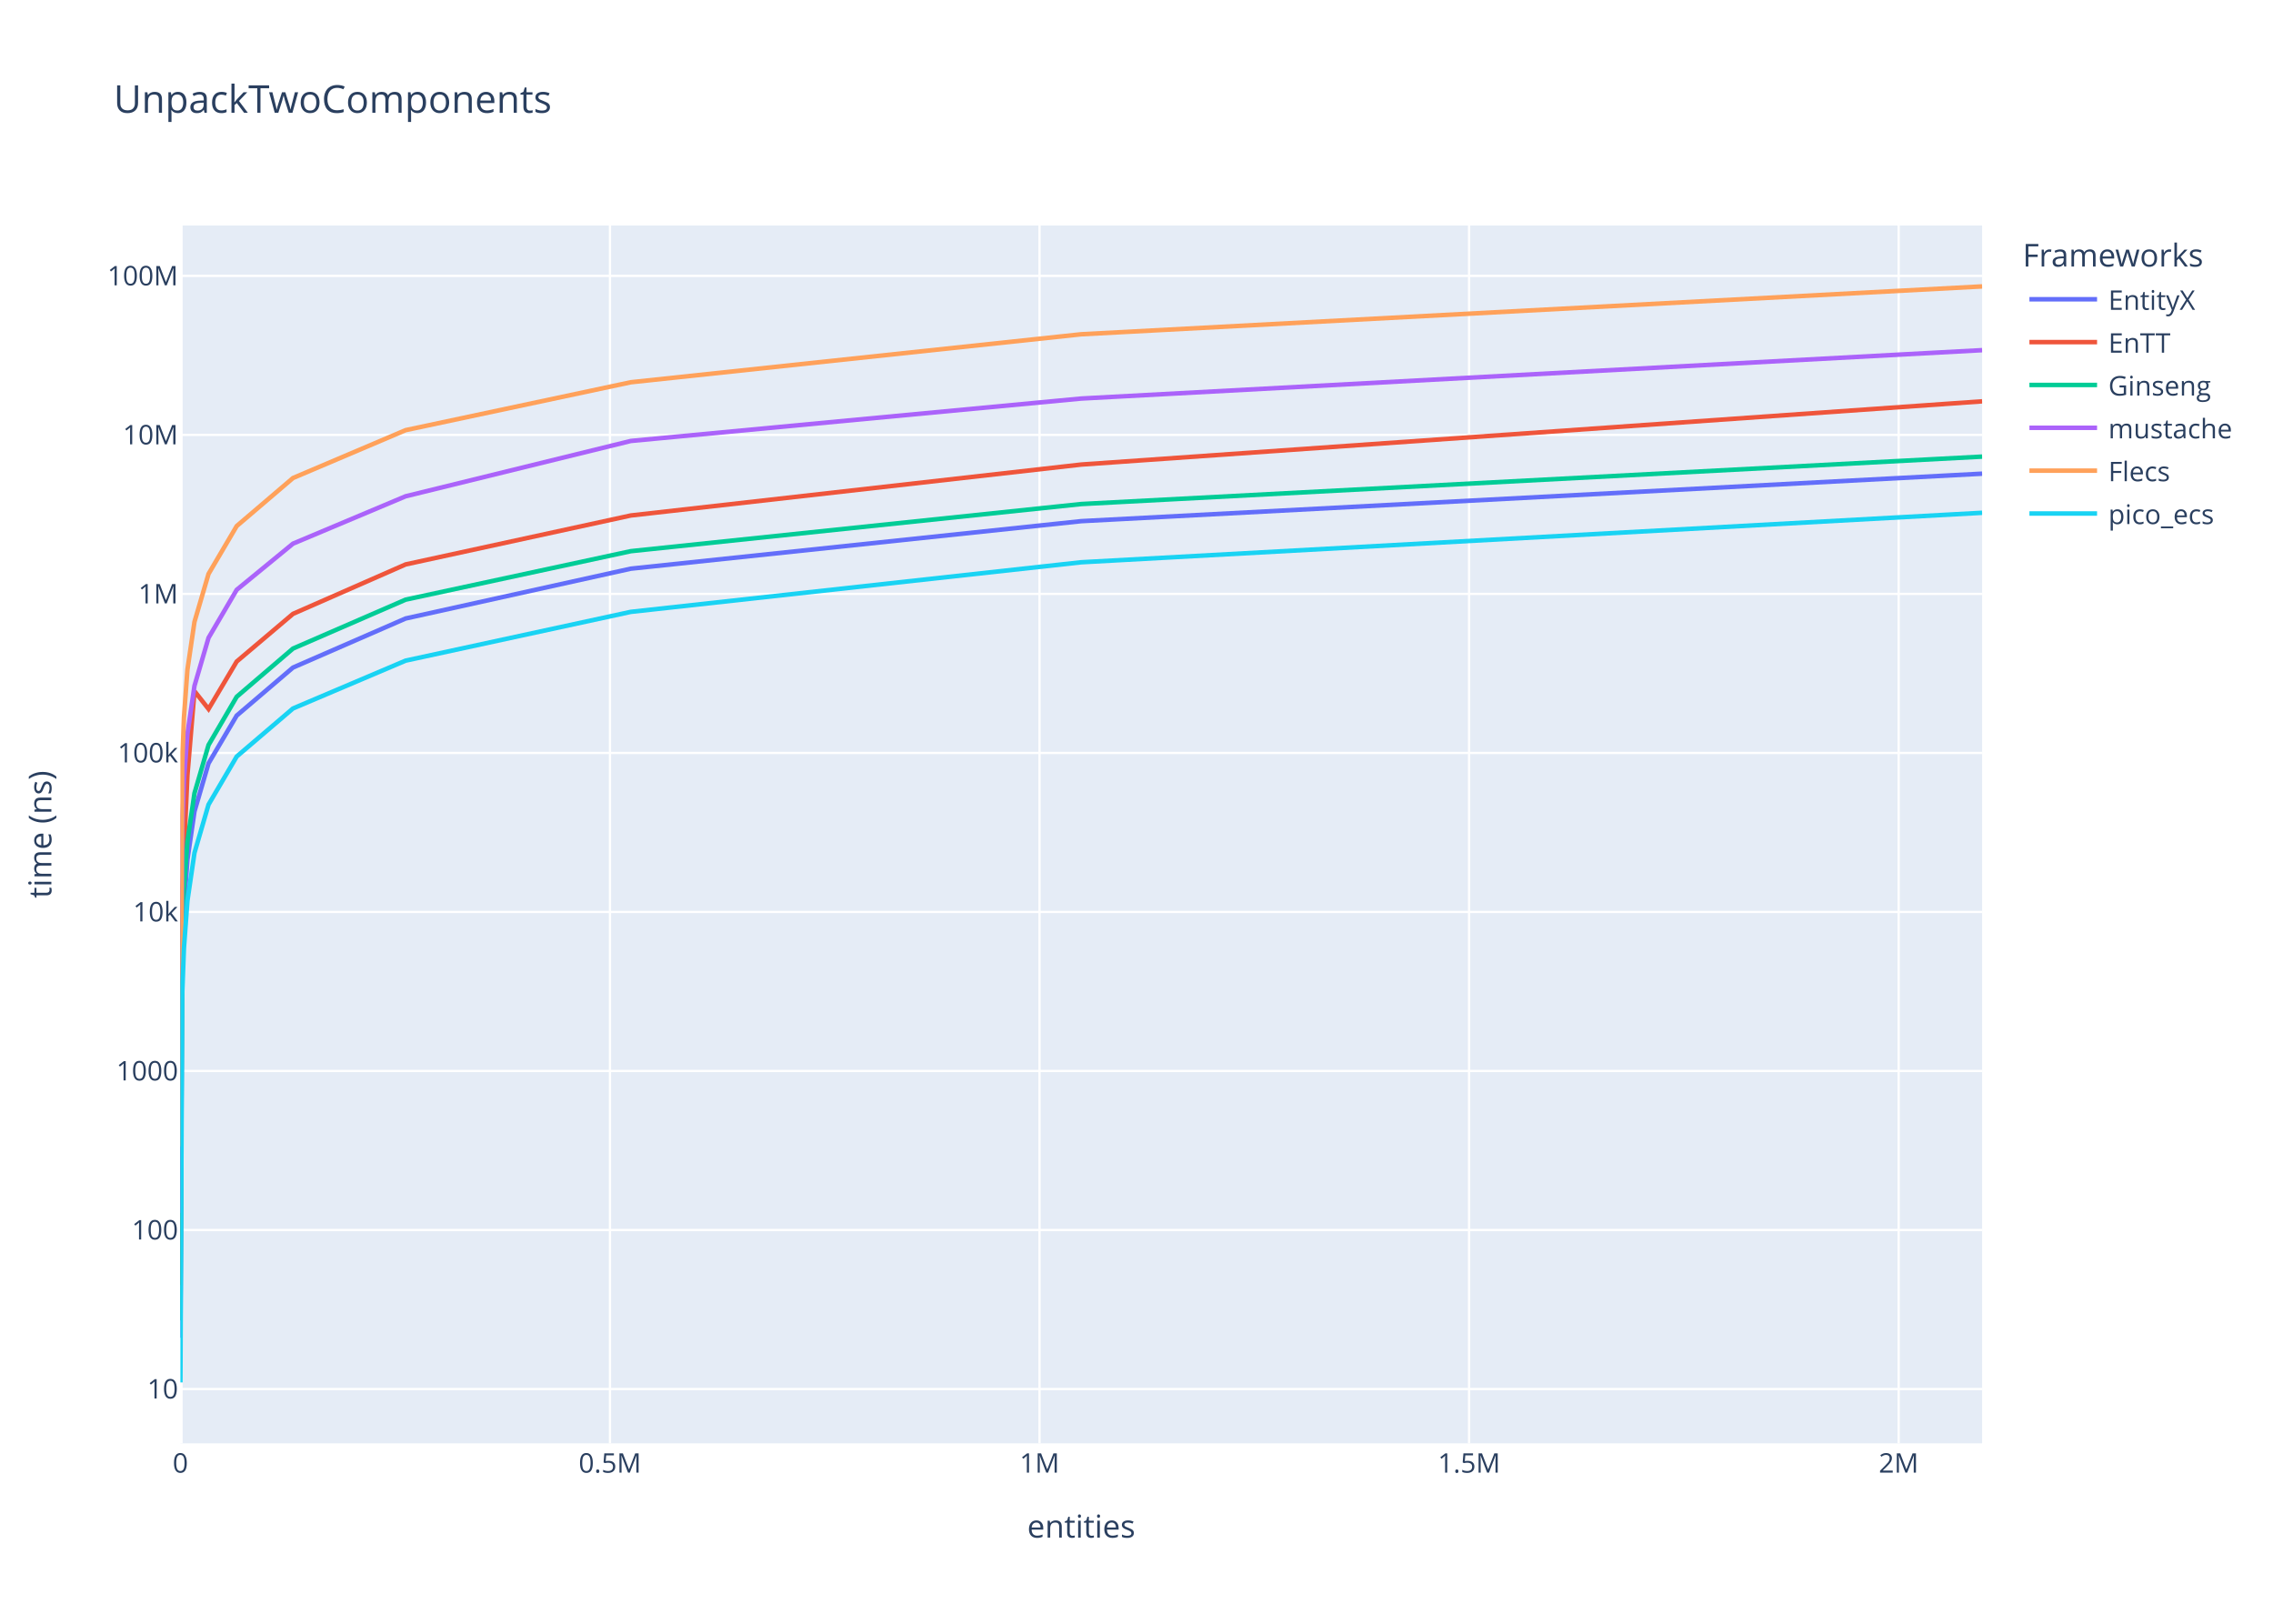
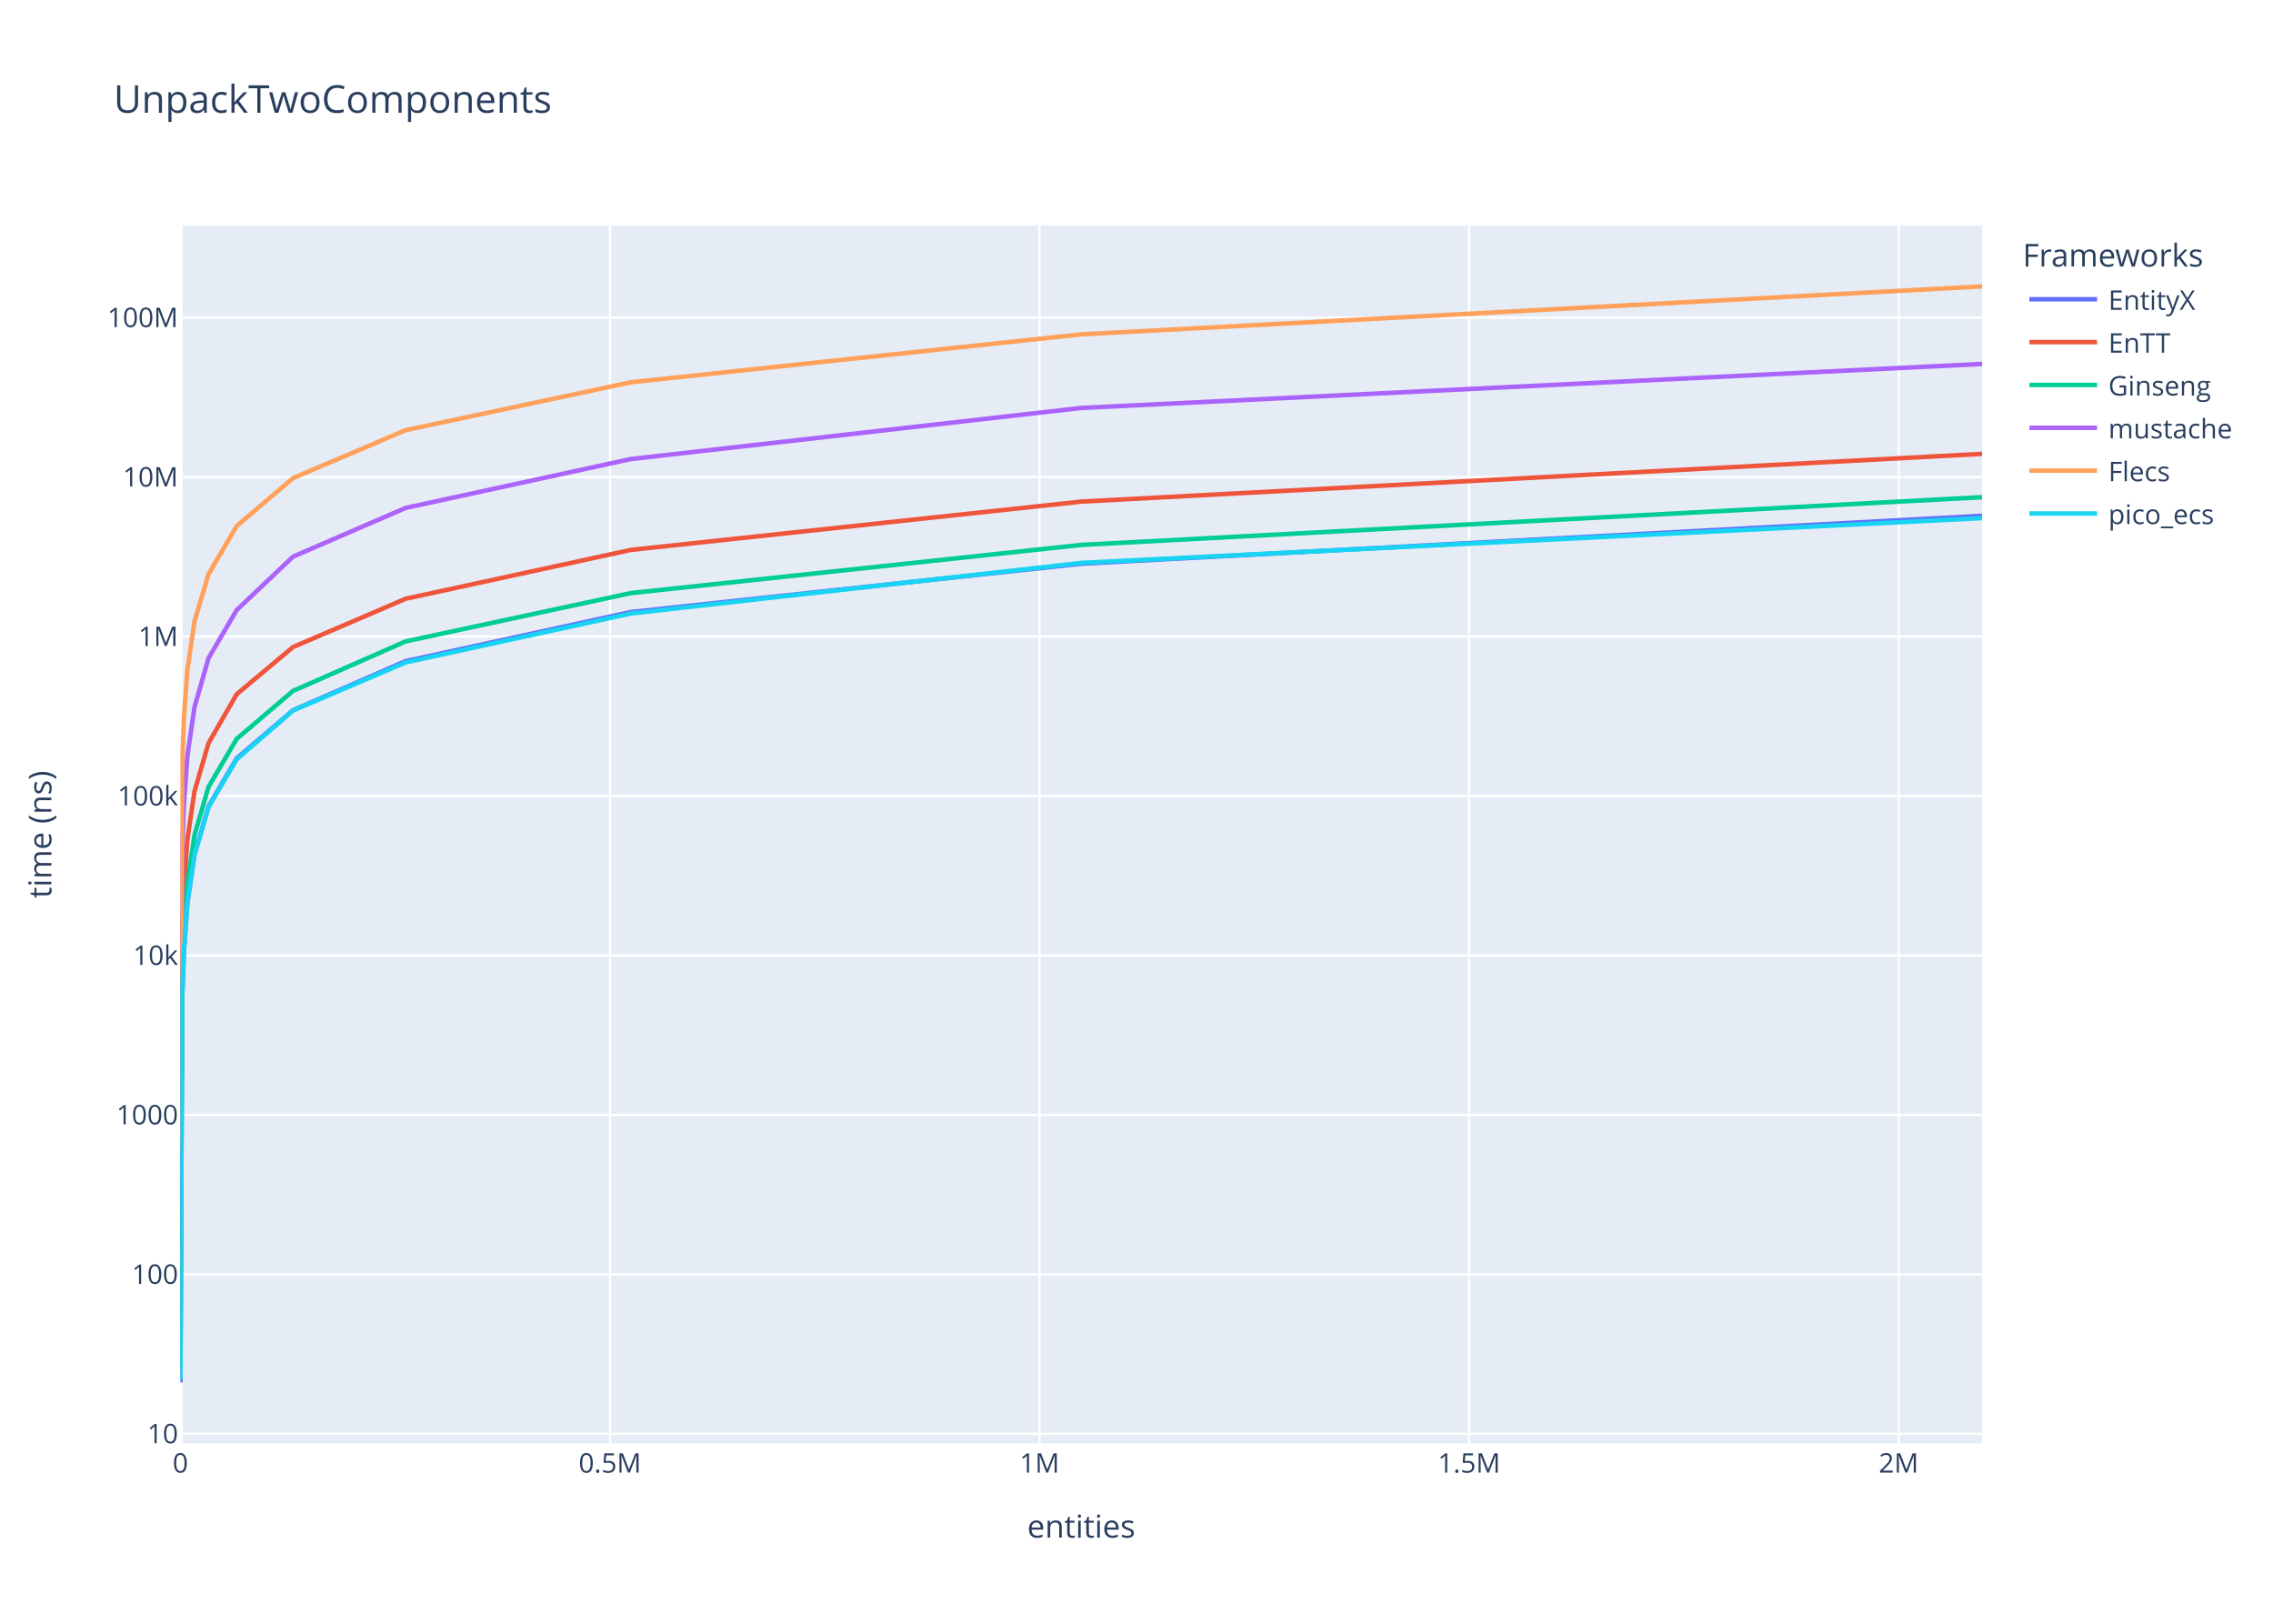
<svg xmlns="http://www.w3.org/2000/svg" class="main-svg" width="1008" height="720" style="" viewBox="0 0 1008 720">
  <rect x="0" y="0" width="1008" height="720" style="fill: rgb(255, 255, 255); fill-opacity: 1;" />
-   <defs id="defs-35ac6d">
+   <defs id="defs-575a12">
    <g class="clips">
-       <clipPath id="clip35ac6dxyplot" class="plotclip">
+       <clipPath id="clip575a12xyplot" class="plotclip">
        <rect width="799" height="540" />
      </clipPath>
-       <clipPath class="axesclip" id="clip35ac6dx">
+       <clipPath class="axesclip" id="clip575a12x">
        <rect x="80" y="0" width="799" height="720" />
      </clipPath>
-       <clipPath class="axesclip" id="clip35ac6dy">
+       <clipPath class="axesclip" id="clip575a12y">
        <rect x="0" y="100" width="1008" height="540" />
      </clipPath>
-       <clipPath class="axesclip" id="clip35ac6dxy">
+       <clipPath class="axesclip" id="clip575a12xy">
        <rect x="80" y="100" width="799" height="540" />
      </clipPath>
    </g>
    <g class="gradients" />
    <g class="patterns" />
  </defs>
  <g class="bglayer">
    <rect class="bg" x="80" y="100" width="799" height="540" style="fill: rgb(229, 236, 246); fill-opacity: 1; stroke-width: 0;" />
  </g>
  <g class="layer-below">
    <g class="imagelayer" />
    <g class="shapelayer" />
  </g>
  <g class="cartesianlayer">
    <g class="subplot xy">
      <g class="layer-subplot">
        <g class="shapelayer" />
        <g class="imagelayer" />
      </g>
      <g class="minor-gridlayer">
        <g class="x" />
        <g class="y" />
      </g>
      <g class="gridlayer">
        <g class="x">
          <path class="xgrid crisp" transform="translate(270.5,0)" d="M0,100v540" style="stroke: rgb(255, 255, 255); stroke-opacity: 1; stroke-width: 1px;" />
          <path class="xgrid crisp" transform="translate(460.99,0)" d="M0,100v540" style="stroke: rgb(255, 255, 255); stroke-opacity: 1; stroke-width: 1px;" />
          <path class="xgrid crisp" transform="translate(651.49,0)" d="M0,100v540" style="stroke: rgb(255, 255, 255); stroke-opacity: 1; stroke-width: 1px;" />
          <path class="xgrid crisp" transform="translate(841.99,0)" d="M0,100v540" style="stroke: rgb(255, 255, 255); stroke-opacity: 1; stroke-width: 1px;" />
        </g>
        <g class="y">
-           <path class="ygrid crisp" transform="translate(0,615.92)" d="M80,0h799" style="stroke: rgb(255, 255, 255); stroke-opacity: 1; stroke-width: 1px;" />
-           <path class="ygrid crisp" transform="translate(0,545.41)" d="M80,0h799" style="stroke: rgb(255, 255, 255); stroke-opacity: 1; stroke-width: 1px;" />
-           <path class="ygrid crisp" transform="translate(0,474.89)" d="M80,0h799" style="stroke: rgb(255, 255, 255); stroke-opacity: 1; stroke-width: 1px;" />
-           <path class="ygrid crisp" transform="translate(0,404.38)" d="M80,0h799" style="stroke: rgb(255, 255, 255); stroke-opacity: 1; stroke-width: 1px;" />
-           <path class="ygrid crisp" transform="translate(0,333.87)" d="M80,0h799" style="stroke: rgb(255, 255, 255); stroke-opacity: 1; stroke-width: 1px;" />
-           <path class="ygrid crisp" transform="translate(0,263.35)" d="M80,0h799" style="stroke: rgb(255, 255, 255); stroke-opacity: 1; stroke-width: 1px;" />
-           <path class="ygrid crisp" transform="translate(0,192.84)" d="M80,0h799" style="stroke: rgb(255, 255, 255); stroke-opacity: 1; stroke-width: 1px;" />
-           <path class="ygrid crisp" transform="translate(0,122.33)" d="M80,0h799" style="stroke: rgb(255, 255, 255); stroke-opacity: 1; stroke-width: 1px;" />
+           <path class="ygrid crisp" transform="translate(0,635.78)" d="M80,0h799" style="stroke: rgb(255, 255, 255); stroke-opacity: 1; stroke-width: 1px;" />
+           <path class="ygrid crisp" transform="translate(0,565.08)" d="M80,0h799" style="stroke: rgb(255, 255, 255); stroke-opacity: 1; stroke-width: 1px;" />
+           <path class="ygrid crisp" transform="translate(0,494.37)" d="M80,0h799" style="stroke: rgb(255, 255, 255); stroke-opacity: 1; stroke-width: 1px;" />
+           <path class="ygrid crisp" transform="translate(0,423.66)" d="M80,0h799" style="stroke: rgb(255, 255, 255); stroke-opacity: 1; stroke-width: 1px;" />
+           <path class="ygrid crisp" transform="translate(0,352.95)" d="M80,0h799" style="stroke: rgb(255, 255, 255); stroke-opacity: 1; stroke-width: 1px;" />
+           <path class="ygrid crisp" transform="translate(0,282.25)" d="M80,0h799" style="stroke: rgb(255, 255, 255); stroke-opacity: 1; stroke-width: 1px;" />
+           <path class="ygrid crisp" transform="translate(0,211.54)" d="M80,0h799" style="stroke: rgb(255, 255, 255); stroke-opacity: 1; stroke-width: 1px;" />
+           <path class="ygrid crisp" transform="translate(0,140.83)" d="M80,0h799" style="stroke: rgb(255, 255, 255); stroke-opacity: 1; stroke-width: 1px;" />
        </g>
      </g>
      <g class="zerolinelayer">
        <path class="xzl zl crisp" transform="translate(80,0)" d="M0,100v540" style="stroke: rgb(255, 255, 255); stroke-opacity: 1; stroke-width: 2px;" />
      </g>
      <path class="xlines-below" />
      <path class="ylines-below" />
      <g class="overlines-below" />
      <g class="xaxislayer-below" />
      <g class="yaxislayer-below" />
      <g class="overaxes-below" />
-       <g class="plot" transform="translate(80,100)" clip-path="url(#clip35ac6dxyplot)">
+       <g class="plot" transform="translate(80,100)" clip-path="url(#clip575a12xyplot)">
        <g class="scatterlayer mlayer">
-           <g class="trace scatter trace9c5bdd" style="stroke-miterlimit: 2; opacity: 1;">
-             <g class="fills" />
-             <g class="errorbars" />
-             <g class="lines">
-               <path class="js-line" d="M0,493.2L0.78,323.58L1.56,302.4L3.12,281.15L6.24,259.82L12.48,238.48L24.97,217.3L49.94,196L99.88,174.25L199.75,152.16L399.5,131.09L799,110.04" style="vector-effect: non-scaling-stroke; fill: none; stroke: rgb(99, 110, 250); stroke-opacity: 1; stroke-width: 2px; opacity: 1;" />
-             </g>
-             <g class="points" />
-             <g class="text" />
-           </g>
-           <g class="trace scatter traceefd8a6" style="stroke-miterlimit: 2; opacity: 1;">
-             <g class="fills" />
-             <g class="errorbars" />
-             <g class="lines">
-               <path class="js-line" d="M0,469.86L0.78,299.75L1.56,278.56L3.12,243.67L6.24,206.46L12.48,214.38L24.97,193.33L49.94,172.19L99.88,150.28L199.75,128.57L399.5,105.99L799,77.96" style="vector-effect: non-scaling-stroke; fill: none; stroke: rgb(239, 85, 59); stroke-opacity: 1; stroke-width: 2px; opacity: 1;" />
-             </g>
-             <g class="points" />
-             <g class="text" />
-           </g>
-           <g class="trace scatter trace3106b3" style="stroke-miterlimit: 2; opacity: 1;">
-             <g class="fills" />
-             <g class="errorbars" />
-             <g class="lines">
-               <path class="js-line" d="M0,485.5L0.78,315.45L1.56,294.21L3.12,273.03L6.24,251.73L12.48,230.35L24.97,208.96L49.94,187.58L99.88,165.9L199.75,144.4L399.5,123.5L799,102.47" style="vector-effect: non-scaling-stroke; fill: none; stroke: rgb(0, 204, 150); stroke-opacity: 1; stroke-width: 2px; opacity: 1;" />
-             </g>
-             <g class="points" />
-             <g class="text" />
-           </g>
-           <g class="trace scatter tracecad0c5" style="stroke-miterlimit: 2; opacity: 1;">
-             <g class="fills" />
-             <g class="errorbars" />
-             <g class="lines">
-               <path class="js-line" d="M0,437.85L0.78,268.06L1.56,245.99L3.12,225.4L6.24,204.12L12.48,182.82L24.97,161.53L49.94,141.06L99.88,120.06L199.75,95.53L399.5,76.72L799,55.27" style="vector-effect: non-scaling-stroke; fill: none; stroke: rgb(171, 99, 250); stroke-opacity: 1; stroke-width: 2px; opacity: 1;" />
-             </g>
-             <g class="points" />
-             <g class="text" />
-           </g>
-           <g class="trace scatter trace099a73" style="stroke-miterlimit: 2; opacity: 1;">
-             <g class="fills" />
-             <g class="errorbars" />
-             <g class="lines">
-               <path class="js-line" d="M0,408.29L0.78,239.51L1.56,218.3L3.12,196.91L6.24,175.74L12.48,154.48L24.97,133.26L49.94,111.96L99.88,90.74L199.75,69.5L399.5,48.22L799,27" style="vector-effect: non-scaling-stroke; fill: none; stroke: rgb(255, 161, 90); stroke-opacity: 1; stroke-width: 2px; opacity: 1;" />
-             </g>
-             <g class="points" />
-             <g class="text" />
-           </g>
-           <g class="trace scatter trace224ae7" style="stroke-miterlimit: 2; opacity: 1;">
-             <g class="fills" />
-             <g class="errorbars" />
-             <g class="lines">
-               <path class="js-line" d="M0,513L0.78,341.63L1.56,320.59L3.12,299.37L6.24,278.17L12.48,256.77L24.97,235.46L49.94,214.14L99.88,192.94L199.75,171.31L399.5,149.32L799,127.38" style="vector-effect: non-scaling-stroke; fill: none; stroke: rgb(25, 211, 243); stroke-opacity: 1; stroke-width: 2px; opacity: 1;" />
+           <g class="trace scatter tracef73f2a" style="stroke-miterlimit: 2; opacity: 1;">
+             <g class="fills" />
+             <g class="errorbars" />
+             <g class="lines">
+               <path class="js-line" d="M0,513L0.78,342.68L1.56,321.57L3.12,300.21L6.24,278.92L12.48,257.55L24.97,236.26L49.94,214.94L99.88,193.16L199.75,171.4L399.5,149.96L799,128.72" style="vector-effect: non-scaling-stroke; fill: none; stroke: rgb(99, 110, 250); stroke-opacity: 1; stroke-width: 2px; opacity: 1;" />
+             </g>
+             <g class="points" />
+             <g class="text" />
+           </g>
+           <g class="trace scatter tracef5c59f" style="stroke-miterlimit: 2; opacity: 1;">
+             <g class="fills" />
+             <g class="errorbars" />
+             <g class="lines">
+               <path class="js-line" d="M0,482.88L0.78,314.78L1.56,293.56L3.12,272.07L6.24,250.93L12.48,229.51L24.97,207.83L49.94,186.92L99.88,165.5L199.75,143.84L399.5,122.42L799,101.25" style="vector-effect: non-scaling-stroke; fill: none; stroke: rgb(239, 85, 59); stroke-opacity: 1; stroke-width: 2px; opacity: 1;" />
+             </g>
+             <g class="points" />
+             <g class="text" />
+           </g>
+           <g class="trace scatter traceafb061" style="stroke-miterlimit: 2; opacity: 1;">
+             <g class="fills" />
+             <g class="errorbars" />
+             <g class="lines">
+               <path class="js-line" d="M0,505.28L0.78,334.38L1.56,313.05L3.12,291.81L6.24,270.34L12.48,248.91L24.97,227.62L49.94,206.37L99.88,184.41L199.75,162.99L399.5,141.62L799,120.46" style="vector-effect: non-scaling-stroke; fill: none; stroke: rgb(0, 204, 150); stroke-opacity: 1; stroke-width: 2px; opacity: 1;" />
+             </g>
+             <g class="points" />
+             <g class="text" />
+           </g>
+           <g class="trace scatter trace5587f9" style="stroke-miterlimit: 2; opacity: 1;">
+             <g class="fills" />
+             <g class="errorbars" />
+             <g class="lines">
+               <path class="js-line" d="M0,446.02L0.78,277.77L1.56,256.74L3.12,234.97L6.24,213.62L12.48,191.82L24.97,170.51L49.94,146.83L99.88,125.22L199.75,103.54L399.5,80.89L799,61.38" style="vector-effect: non-scaling-stroke; fill: none; stroke: rgb(171, 99, 250); stroke-opacity: 1; stroke-width: 2px; opacity: 1;" />
+             </g>
+             <g class="points" />
+             <g class="text" />
+           </g>
+           <g class="trace scatter trace5bd44d" style="stroke-miterlimit: 2; opacity: 1;">
+             <g class="fills" />
+             <g class="errorbars" />
+             <g class="lines">
+               <path class="js-line" d="M0,409.25L0.78,239.64L1.56,218.16L3.12,197.02L6.24,175.58L12.48,154.57L24.97,133.25L49.94,112.01L99.88,90.75L199.75,69.5L399.5,48.26L799,27" style="vector-effect: non-scaling-stroke; fill: none; stroke: rgb(255, 161, 90); stroke-opacity: 1; stroke-width: 2px; opacity: 1;" />
+             </g>
+             <g class="points" />
+             <g class="text" />
+           </g>
+           <g class="trace scatter tracebeb320" style="stroke-miterlimit: 2; opacity: 1;">
+             <g class="fills" />
+             <g class="errorbars" />
+             <g class="lines">
+               <path class="js-line" d="M0,511.57L0.78,341.04L1.56,321.72L3.12,300.15L6.24,279.09L12.48,257.88L24.97,236.67L49.94,215.05L99.88,193.74L199.75,172.03L399.5,149.6L799,129.74" style="vector-effect: non-scaling-stroke; fill: none; stroke: rgb(25, 211, 243); stroke-opacity: 1; stroke-width: 2px; opacity: 1;" />
            </g>
            <g class="points" />
            <g class="text" />
          </g>
        </g>
      </g>
      <g class="overplot" />
      <path class="xlines-above crisp" d="M0,0" style="fill: none;" />
      <path class="ylines-above crisp" d="M0,0" style="fill: none;" />
      <g class="overlines-above" />
      <g class="xaxislayer-above">
        <g class="xtick">
          <text text-anchor="middle" x="0" y="653" transform="translate(80,0)" style="font-family: 'Open Sans', verdana, arial, sans-serif; font-size: 12px; fill: rgb(42, 63, 95); fill-opacity: 1; white-space: pre; opacity: 1;">0</text>
        </g>
        <g class="xtick">
          <text text-anchor="middle" x="0" y="653" style="font-family: 'Open Sans', verdana, arial, sans-serif; font-size: 12px; fill: rgb(42, 63, 95); fill-opacity: 1; white-space: pre; opacity: 1;" transform="translate(270.5,0)">0.5M</text>
        </g>
        <g class="xtick">
          <text text-anchor="middle" x="0" y="653" style="font-family: 'Open Sans', verdana, arial, sans-serif; font-size: 12px; fill: rgb(42, 63, 95); fill-opacity: 1; white-space: pre; opacity: 1;" transform="translate(460.99,0)">1M</text>
        </g>
        <g class="xtick">
          <text text-anchor="middle" x="0" y="653" style="font-family: 'Open Sans', verdana, arial, sans-serif; font-size: 12px; fill: rgb(42, 63, 95); fill-opacity: 1; white-space: pre; opacity: 1;" transform="translate(651.49,0)">1.5M</text>
        </g>
        <g class="xtick">
          <text text-anchor="middle" x="0" y="653" style="font-family: 'Open Sans', verdana, arial, sans-serif; font-size: 12px; fill: rgb(42, 63, 95); fill-opacity: 1; white-space: pre; opacity: 1;" transform="translate(841.99,0)">2M</text>
        </g>
      </g>
      <g class="yaxislayer-above">
        <g class="ytick">
-           <text text-anchor="end" x="79" y="4.2" transform="translate(0,615.92)" style="font-family: 'Open Sans', verdana, arial, sans-serif; font-size: 12px; fill: rgb(42, 63, 95); fill-opacity: 1; white-space: pre; opacity: 1;">10</text>
-         </g>
-         <g class="ytick">
-           <text text-anchor="end" x="79" y="4.2" style="font-family: 'Open Sans', verdana, arial, sans-serif; font-size: 12px; fill: rgb(42, 63, 95); fill-opacity: 1; white-space: pre; opacity: 1;" transform="translate(0,545.41)">100</text>
-         </g>
-         <g class="ytick">
-           <text text-anchor="end" x="79" y="4.2" style="font-family: 'Open Sans', verdana, arial, sans-serif; font-size: 12px; fill: rgb(42, 63, 95); fill-opacity: 1; white-space: pre; opacity: 1;" transform="translate(0,474.89)">1000</text>
-         </g>
-         <g class="ytick">
-           <text text-anchor="end" x="79" y="4.2" style="font-family: 'Open Sans', verdana, arial, sans-serif; font-size: 12px; fill: rgb(42, 63, 95); fill-opacity: 1; white-space: pre; opacity: 1;" transform="translate(0,404.38)">10k</text>
-         </g>
-         <g class="ytick">
-           <text text-anchor="end" x="79" y="4.2" style="font-family: 'Open Sans', verdana, arial, sans-serif; font-size: 12px; fill: rgb(42, 63, 95); fill-opacity: 1; white-space: pre; opacity: 1;" transform="translate(0,333.87)">100k</text>
-         </g>
-         <g class="ytick">
-           <text text-anchor="end" x="79" y="4.2" style="font-family: 'Open Sans', verdana, arial, sans-serif; font-size: 12px; fill: rgb(42, 63, 95); fill-opacity: 1; white-space: pre; opacity: 1;" transform="translate(0,263.35)">1M</text>
-         </g>
-         <g class="ytick">
-           <text text-anchor="end" x="79" y="4.2" style="font-family: 'Open Sans', verdana, arial, sans-serif; font-size: 12px; fill: rgb(42, 63, 95); fill-opacity: 1; white-space: pre; opacity: 1;" transform="translate(0,192.84)">10M</text>
-         </g>
-         <g class="ytick">
-           <text text-anchor="end" x="79" y="4.2" style="font-family: 'Open Sans', verdana, arial, sans-serif; font-size: 12px; fill: rgb(42, 63, 95); fill-opacity: 1; white-space: pre; opacity: 1;" transform="translate(0,122.33)">100M</text>
+           <text text-anchor="end" x="79" y="4.2" transform="translate(0,635.78)" style="font-family: 'Open Sans', verdana, arial, sans-serif; font-size: 12px; fill: rgb(42, 63, 95); fill-opacity: 1; white-space: pre; opacity: 1;">10</text>
+         </g>
+         <g class="ytick">
+           <text text-anchor="end" x="79" y="4.2" style="font-family: 'Open Sans', verdana, arial, sans-serif; font-size: 12px; fill: rgb(42, 63, 95); fill-opacity: 1; white-space: pre; opacity: 1;" transform="translate(0,565.08)">100</text>
+         </g>
+         <g class="ytick">
+           <text text-anchor="end" x="79" y="4.2" style="font-family: 'Open Sans', verdana, arial, sans-serif; font-size: 12px; fill: rgb(42, 63, 95); fill-opacity: 1; white-space: pre; opacity: 1;" transform="translate(0,494.37)">1000</text>
+         </g>
+         <g class="ytick">
+           <text text-anchor="end" x="79" y="4.2" style="font-family: 'Open Sans', verdana, arial, sans-serif; font-size: 12px; fill: rgb(42, 63, 95); fill-opacity: 1; white-space: pre; opacity: 1;" transform="translate(0,423.66)">10k</text>
+         </g>
+         <g class="ytick">
+           <text text-anchor="end" x="79" y="4.2" style="font-family: 'Open Sans', verdana, arial, sans-serif; font-size: 12px; fill: rgb(42, 63, 95); fill-opacity: 1; white-space: pre; opacity: 1;" transform="translate(0,352.95)">100k</text>
+         </g>
+         <g class="ytick">
+           <text text-anchor="end" x="79" y="4.2" style="font-family: 'Open Sans', verdana, arial, sans-serif; font-size: 12px; fill: rgb(42, 63, 95); fill-opacity: 1; white-space: pre; opacity: 1;" transform="translate(0,282.25)">1M</text>
+         </g>
+         <g class="ytick">
+           <text text-anchor="end" x="79" y="4.2" style="font-family: 'Open Sans', verdana, arial, sans-serif; font-size: 12px; fill: rgb(42, 63, 95); fill-opacity: 1; white-space: pre; opacity: 1;" transform="translate(0,211.54)">10M</text>
+         </g>
+         <g class="ytick">
+           <text text-anchor="end" x="79" y="4.2" style="font-family: 'Open Sans', verdana, arial, sans-serif; font-size: 12px; fill: rgb(42, 63, 95); fill-opacity: 1; white-space: pre; opacity: 1;" transform="translate(0,140.83)">100M</text>
        </g>
      </g>
      <g class="overaxes-above" />
    </g>
  </g>
  <g class="polarlayer" />
  <g class="smithlayer" />
  <g class="ternarylayer" />
  <g class="geolayer" />
  <g class="funnelarealayer" />
  <g class="pielayer" />
  <g class="iciclelayer" />
  <g class="treemaplayer" />
  <g class="sunburstlayer" />
  <g class="glimages" />
-   <defs id="topdefs-35ac6d">
+   <defs id="topdefs-575a12">
    <g class="clips" />
-     <clipPath id="legend35ac6d">
+     <clipPath id="legend575a12">
      <rect width="101" height="143" x="0" y="0" />
    </clipPath>
  </defs>
  <g class="layer-above">
    <g class="imagelayer" />
    <g class="shapelayer" />
  </g>
  <g class="infolayer">
    <g class="legend" pointer-events="all" transform="translate(894.98,100)">
      <rect class="bg" shape-rendering="crispEdges" width="101" height="143" x="0" y="0" style="stroke: rgb(68, 68, 68); stroke-opacity: 1; fill: rgb(255, 255, 255); fill-opacity: 1; stroke-width: 0px;" />
-       <g class="scrollbox" transform="" clip-path="url(#legend35ac6d)">
+       <g class="scrollbox" transform="" clip-path="url(#legend575a12)">
        <text class="legendtitletext" text-anchor="start" x="2" y="18.2" style="font-family: 'Open Sans', verdana, arial, sans-serif; font-size: 14px; fill: rgb(42, 63, 95); fill-opacity: 1; white-space: pre;">Frameworks</text>
        <g class="groups" transform="">
          <g class="traces" transform="translate(0,32.7)" style="opacity: 1;">
            <text class="legendtext" text-anchor="start" x="40" y="4.68" style="font-family: 'Open Sans', verdana, arial, sans-serif; font-size: 12px; fill: rgb(42, 63, 95); fill-opacity: 1; white-space: pre;">EntityX</text>
            <g class="layers" style="opacity: 1;">
              <g class="legendfill" />
              <g class="legendlines">
                <path class="js-line" d="M5,0h30" style="fill: none; stroke: rgb(99, 110, 250); stroke-opacity: 1; stroke-width: 2px;" />
              </g>
              <g class="legendsymbols">
                <g class="legendpoints" />
              </g>
            </g>
            <rect class="legendtoggle" x="0" y="-9.5" width="95.25" height="19" style="fill: rgb(0, 0, 0); fill-opacity: 0;" />
          </g>
        </g>
        <g class="groups" transform="">
          <g class="traces" transform="translate(0,51.7)" style="opacity: 1;">
            <text class="legendtext" text-anchor="start" x="40" y="4.68" style="font-family: 'Open Sans', verdana, arial, sans-serif; font-size: 12px; fill: rgb(42, 63, 95); fill-opacity: 1; white-space: pre;">EnTT</text>
            <g class="layers" style="opacity: 1;">
              <g class="legendfill" />
              <g class="legendlines">
                <path class="js-line" d="M5,0h30" style="fill: none; stroke: rgb(239, 85, 59); stroke-opacity: 1; stroke-width: 2px;" />
              </g>
              <g class="legendsymbols">
                <g class="legendpoints" />
              </g>
            </g>
            <rect class="legendtoggle" x="0" y="-9.5" width="95.25" height="19" style="fill: rgb(0, 0, 0); fill-opacity: 0;" />
          </g>
        </g>
        <g class="groups" transform="">
          <g class="traces" transform="translate(0,70.7)" style="opacity: 1;">
            <text class="legendtext" text-anchor="start" x="40" y="4.68" style="font-family: 'Open Sans', verdana, arial, sans-serif; font-size: 12px; fill: rgb(42, 63, 95); fill-opacity: 1; white-space: pre;">Ginseng</text>
            <g class="layers" style="opacity: 1;">
              <g class="legendfill" />
              <g class="legendlines">
                <path class="js-line" d="M5,0h30" style="fill: none; stroke: rgb(0, 204, 150); stroke-opacity: 1; stroke-width: 2px;" />
              </g>
              <g class="legendsymbols">
                <g class="legendpoints" />
              </g>
            </g>
            <rect class="legendtoggle" x="0" y="-9.5" width="95.25" height="19" style="fill: rgb(0, 0, 0); fill-opacity: 0;" />
          </g>
        </g>
        <g class="groups" transform="">
          <g class="traces" transform="translate(0,89.7)" style="opacity: 1;">
            <text class="legendtext" text-anchor="start" x="40" y="4.68" style="font-family: 'Open Sans', verdana, arial, sans-serif; font-size: 12px; fill: rgb(42, 63, 95); fill-opacity: 1; white-space: pre;">mustache</text>
            <g class="layers" style="opacity: 1;">
              <g class="legendfill" />
              <g class="legendlines">
                <path class="js-line" d="M5,0h30" style="fill: none; stroke: rgb(171, 99, 250); stroke-opacity: 1; stroke-width: 2px;" />
              </g>
              <g class="legendsymbols">
                <g class="legendpoints" />
              </g>
            </g>
            <rect class="legendtoggle" x="0" y="-9.5" width="95.25" height="19" style="fill: rgb(0, 0, 0); fill-opacity: 0;" />
          </g>
        </g>
        <g class="groups" transform="">
          <g class="traces" transform="translate(0,108.7)" style="opacity: 1;">
            <text class="legendtext" text-anchor="start" x="40" y="4.68" style="font-family: 'Open Sans', verdana, arial, sans-serif; font-size: 12px; fill: rgb(42, 63, 95); fill-opacity: 1; white-space: pre;">Flecs</text>
            <g class="layers" style="opacity: 1;">
              <g class="legendfill" />
              <g class="legendlines">
                <path class="js-line" d="M5,0h30" style="fill: none; stroke: rgb(255, 161, 90); stroke-opacity: 1; stroke-width: 2px;" />
              </g>
              <g class="legendsymbols">
                <g class="legendpoints" />
              </g>
            </g>
            <rect class="legendtoggle" x="0" y="-9.5" width="95.25" height="19" style="fill: rgb(0, 0, 0); fill-opacity: 0;" />
          </g>
        </g>
        <g class="groups" transform="">
          <g class="traces" transform="translate(0,127.7)" style="opacity: 1;">
            <text class="legendtext" text-anchor="start" x="40" y="4.68" style="font-family: 'Open Sans', verdana, arial, sans-serif; font-size: 12px; fill: rgb(42, 63, 95); fill-opacity: 1; white-space: pre;">pico_ecs</text>
            <g class="layers" style="opacity: 1;">
              <g class="legendfill" />
              <g class="legendlines">
                <path class="js-line" d="M5,0h30" style="fill: none; stroke: rgb(25, 211, 243); stroke-opacity: 1; stroke-width: 2px;" />
              </g>
              <g class="legendsymbols">
                <g class="legendpoints" />
              </g>
            </g>
            <rect class="legendtoggle" x="0" y="-9.5" width="95.25" height="19" style="fill: rgb(0, 0, 0); fill-opacity: 0;" />
          </g>
        </g>
      </g>
      <rect class="scrollbar" rx="20" ry="3" width="0" height="0" x="0" y="0" style="fill: rgb(128, 139, 164); fill-opacity: 1;" />
    </g>
    <g class="g-gtitle">
      <text class="gtitle" x="50.4" y="50" text-anchor="start" dy="0em" style="font-family: 'Open Sans', verdana, arial, sans-serif; font-size: 17px; fill: rgb(42, 63, 95); opacity: 1; font-weight: normal; white-space: pre;">UnpackTwoComponents</text>
    </g>
    <g class="g-xtitle">
      <text class="xtitle" x="479.5" y="681.8" text-anchor="middle" style="font-family: 'Open Sans', verdana, arial, sans-serif; font-size: 14px; fill: rgb(42, 63, 95); opacity: 1; font-weight: normal; white-space: pre;">entities</text>
    </g>
    <g class="g-ytitle">
      <text class="ytitle" transform="rotate(-90,22.77813,370)" x="22.778" y="370" text-anchor="middle" style="font-family: 'Open Sans', verdana, arial, sans-serif; font-size: 14px; fill: rgb(42, 63, 95); opacity: 1; font-weight: normal; white-space: pre;">time (ns)</text>
    </g>
  </g>
</svg>
